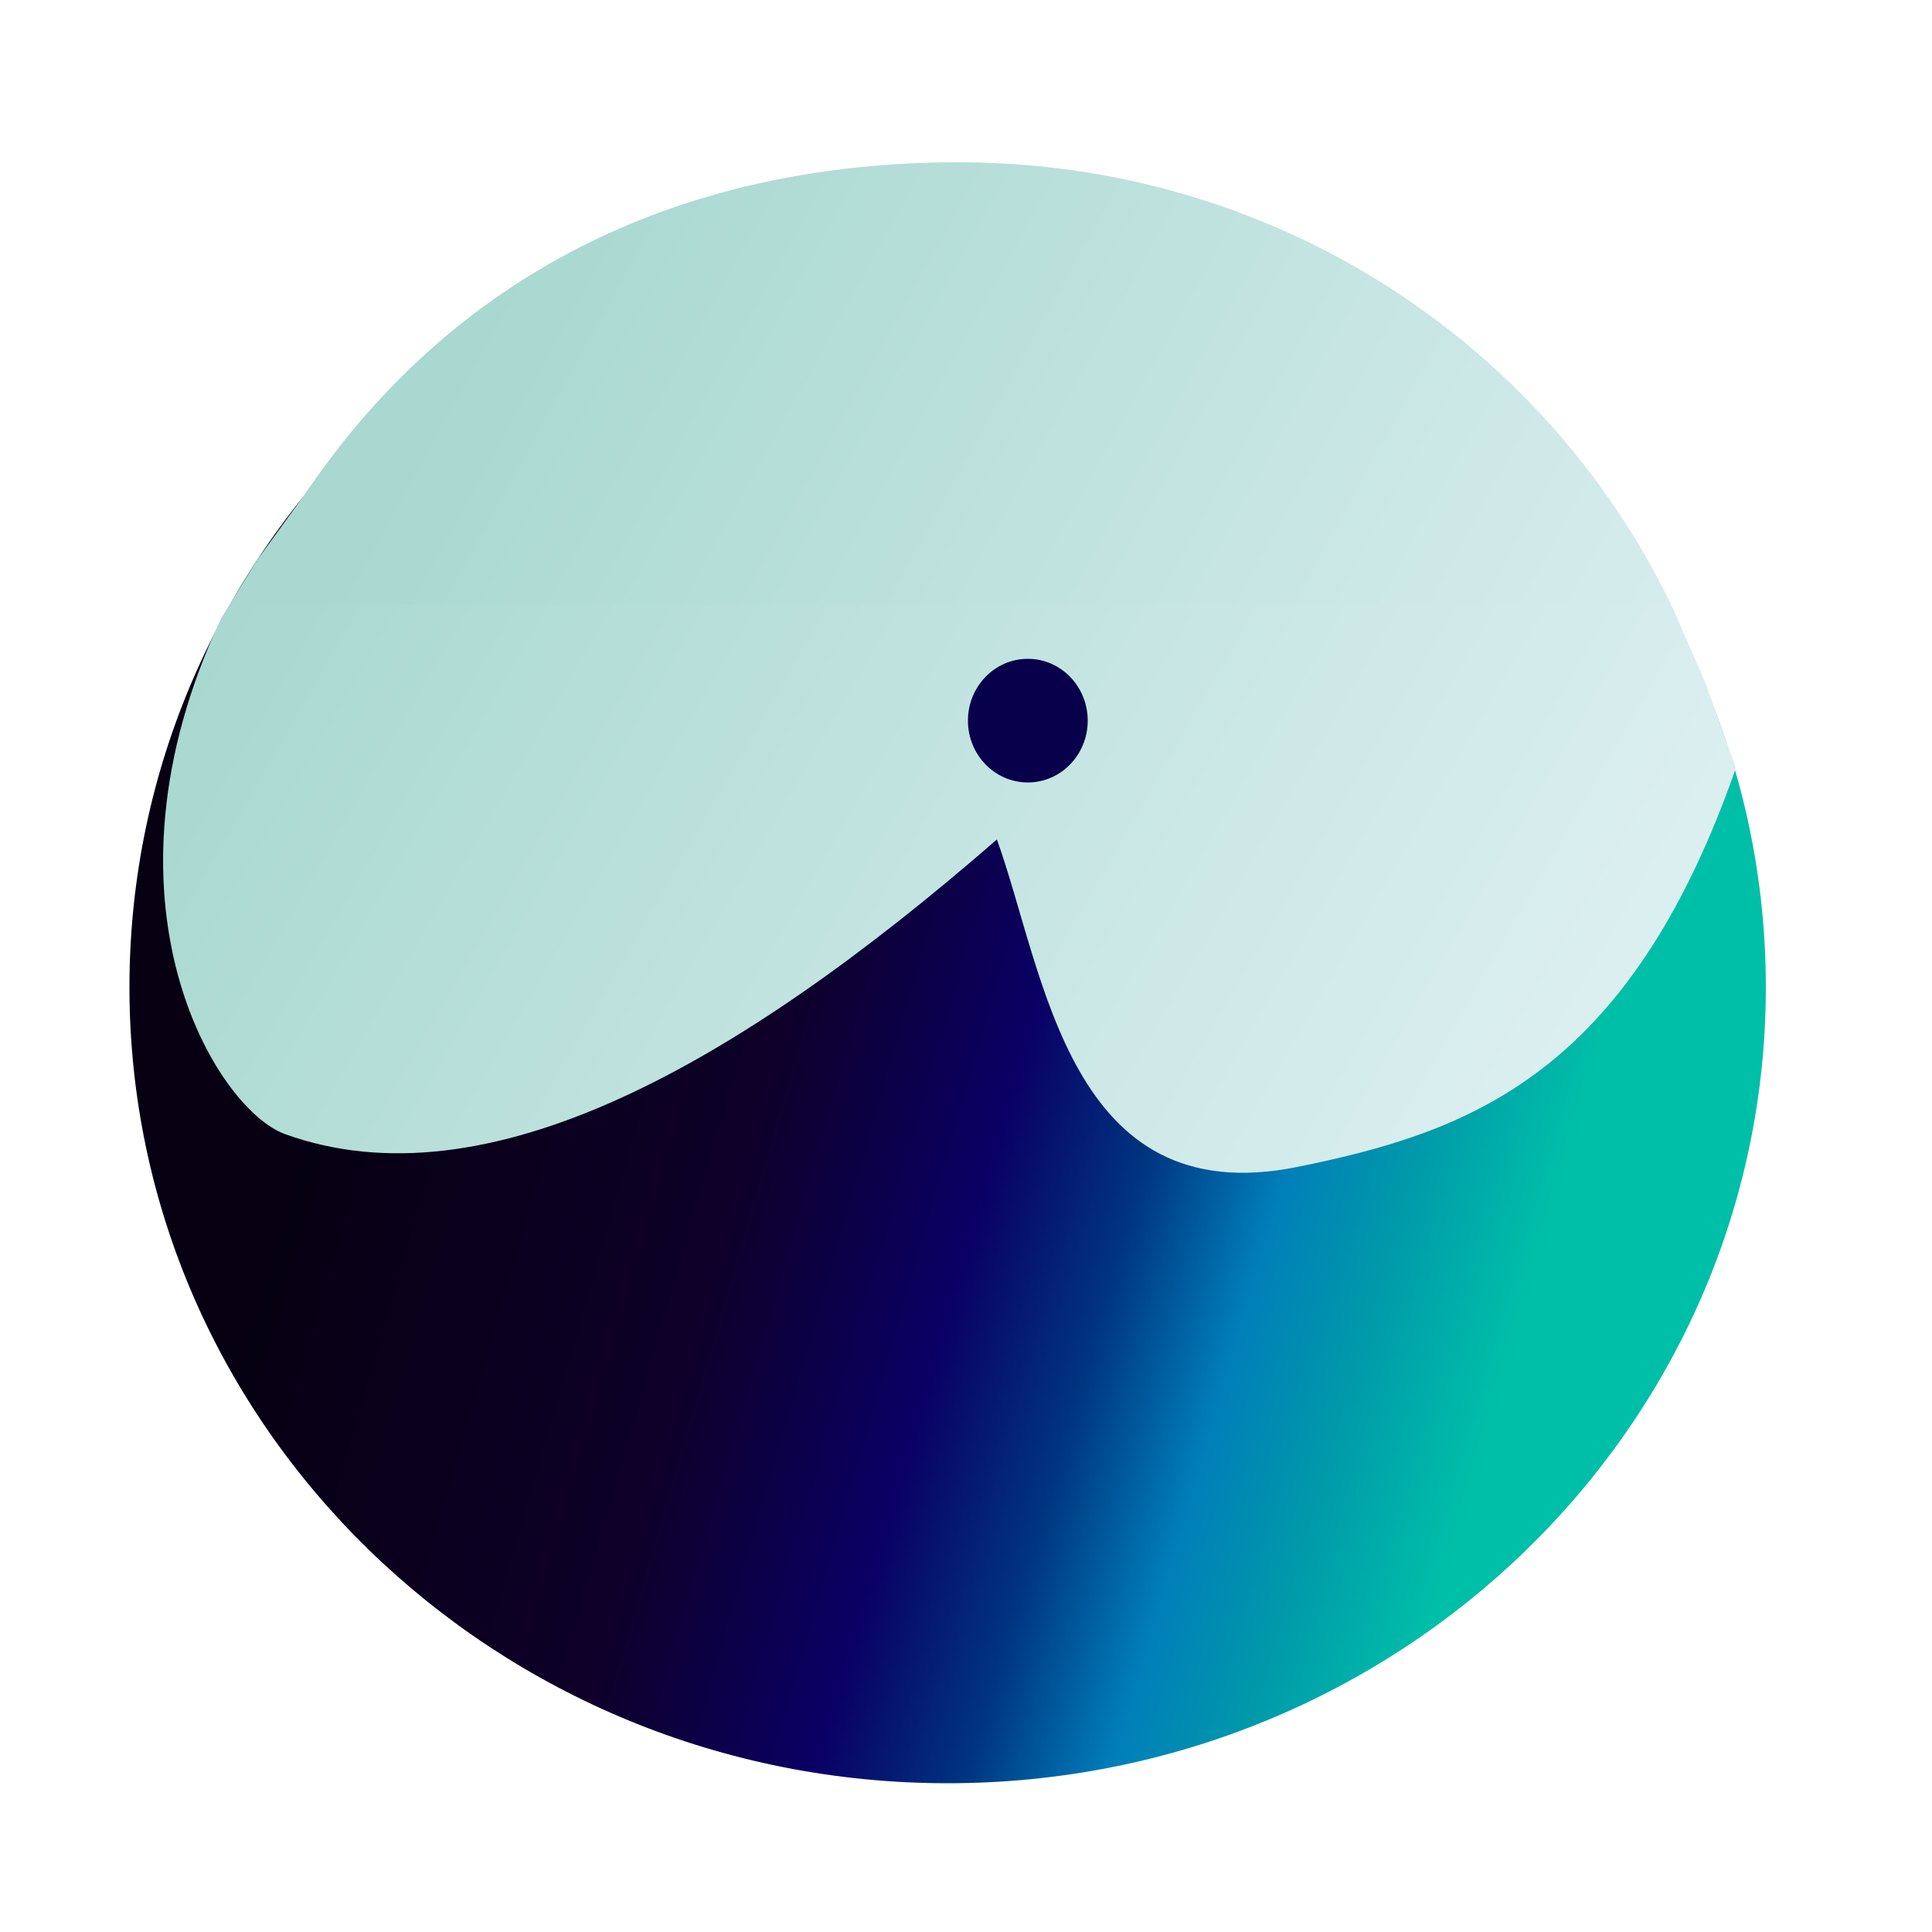
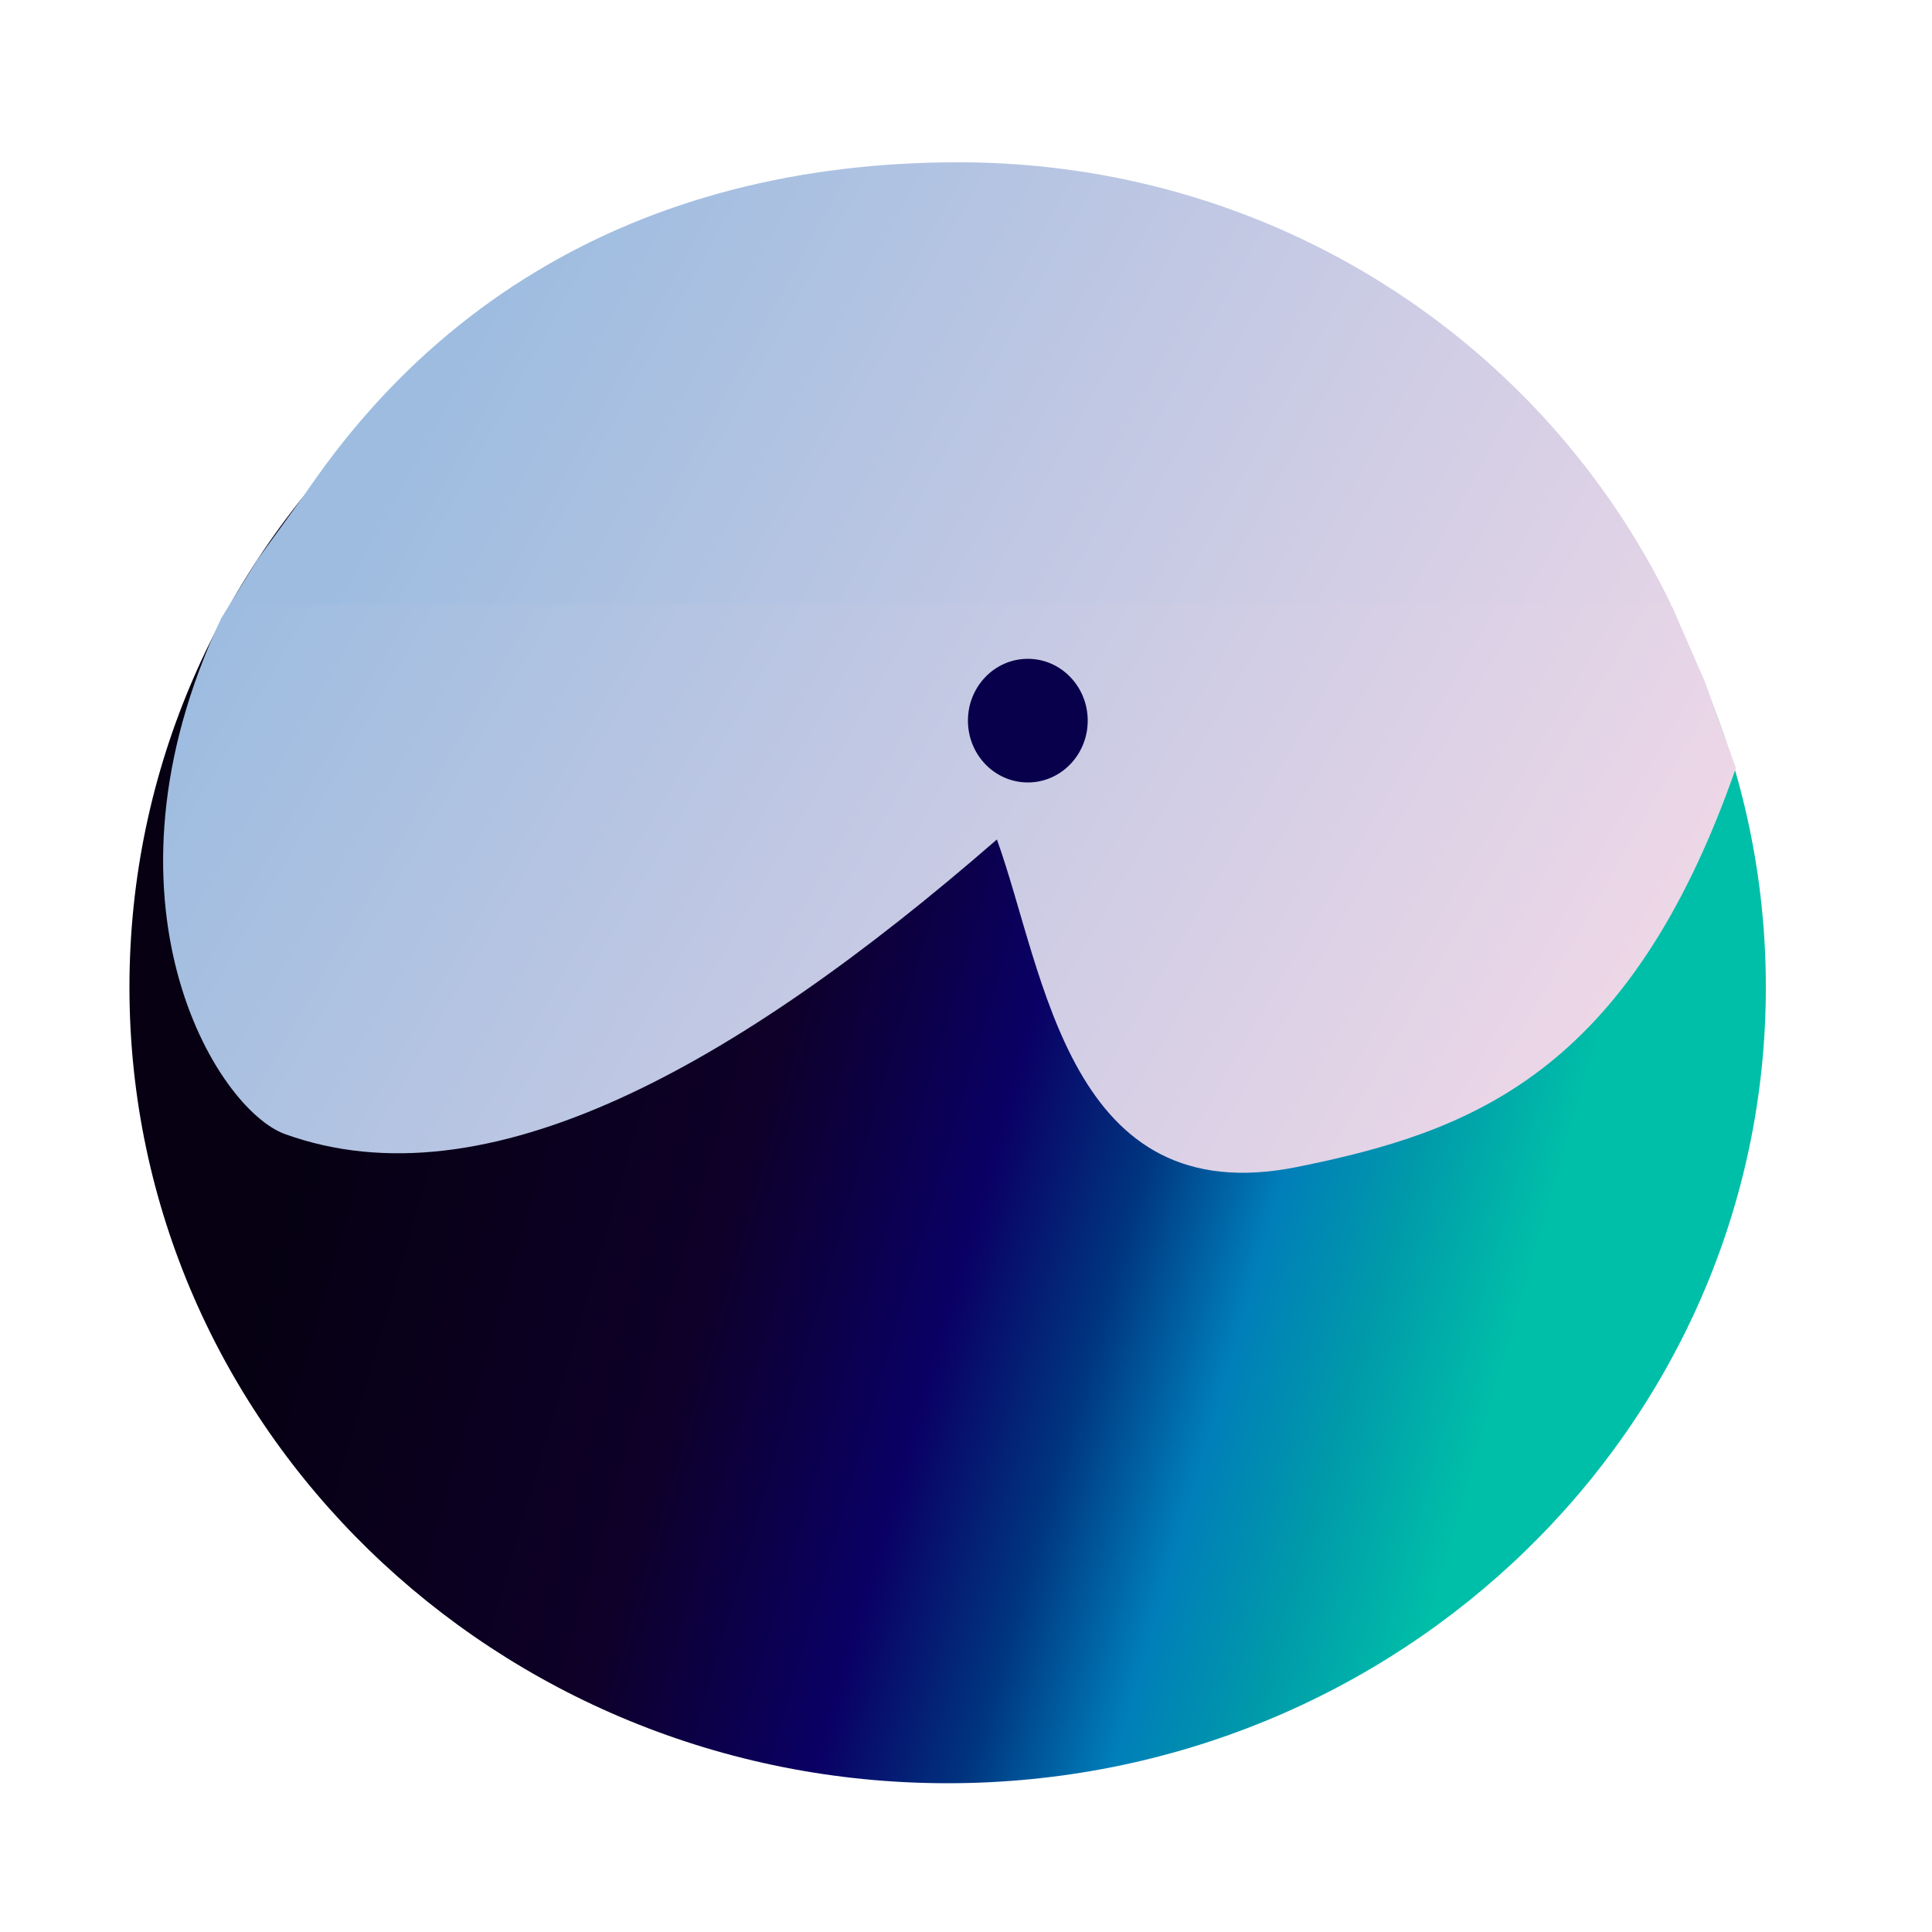
<svg xmlns="http://www.w3.org/2000/svg" width="1000" height="1000" viewBox="0 0 1000 1000" fill="none">
  <path d="M490.5 923C724.393 923 914 738.541 914 511C914 283.459 724.393 99 490.5 99C256.607 99 67 283.459 67 511C67 738.541 256.607 923 490.5 923Z" fill="url(#paint0_linear_1_2)" />
  <path d="M516 434.5C381 552 251.5 624.5 147.5 587C112 574.2 45.5 466.5 114.5 320L133 290L162 250L218 213.5L348.5 129L516 99L732.5 158L865.5 314L882.5 353L898.5 397.5C843 556.5 760.5 586 671.5 604C552.985 627.969 541 504 516 434.5Z" fill="url(#paint1_linear_1_2)" />
  <path d="M865 313H125C199.798 159.172 332.01 84 495.988 84C659.967 84 799.476 177.67 865 313Z" fill="url(#paint2_linear_1_2)" />
  <path d="M532 405C549.121 405 563 390.673 563 373C563 355.327 549.121 341 532 341C514.879 341 501 355.327 501 373C501 390.673 514.879 405 532 405Z" fill="#08004B" />
  <defs>
    <linearGradient id="paint0_linear_1_2" x1="753.635" y1="797.203" x2="145.489" y2="620.867" gradientUnits="userSpaceOnUse">
      <stop offset="0.0" stop-color="#00BFA8" />
      <stop offset="0.12" stop-color="#0099AA" />
      <stop offset="0.22" stop-color="#007EB9" />
      <stop offset="0.33" stop-color="#003580" />
      <stop offset="0.45" stop-color="#0A0065" />
      <stop offset="0.65" stop-color="#0E0028" />
      <stop offset="1.0" stop-color="#060012" />
    </linearGradient>
    <linearGradient id="paint1_linear_1_2" x1="133.2" y1="279.5" x2="910.8" y2="728.501" gradientUnits="userSpaceOnUse">
-       <stop stop-color="#A8D8D0" />
-       <stop offset="1" stop-color="#E8F4F8" />
+       <stop stop-color="#9DBCE0" />
+       <stop offset="1" stop-color="#FFDDE9" />
    </linearGradient>
    <linearGradient id="paint2_linear_1_2" x1="184.446" y1="268.981" x2="938.021" y2="684.594" gradientUnits="userSpaceOnUse">
-       <stop stop-color="#A8D8D0" />
-       <stop offset="1" stop-color="#E8F4F8" />
+       <stop stop-color="#9DBCE0" />
+       <stop offset="1" stop-color="#FFDDE9" />
    </linearGradient>
  </defs>
</svg>
